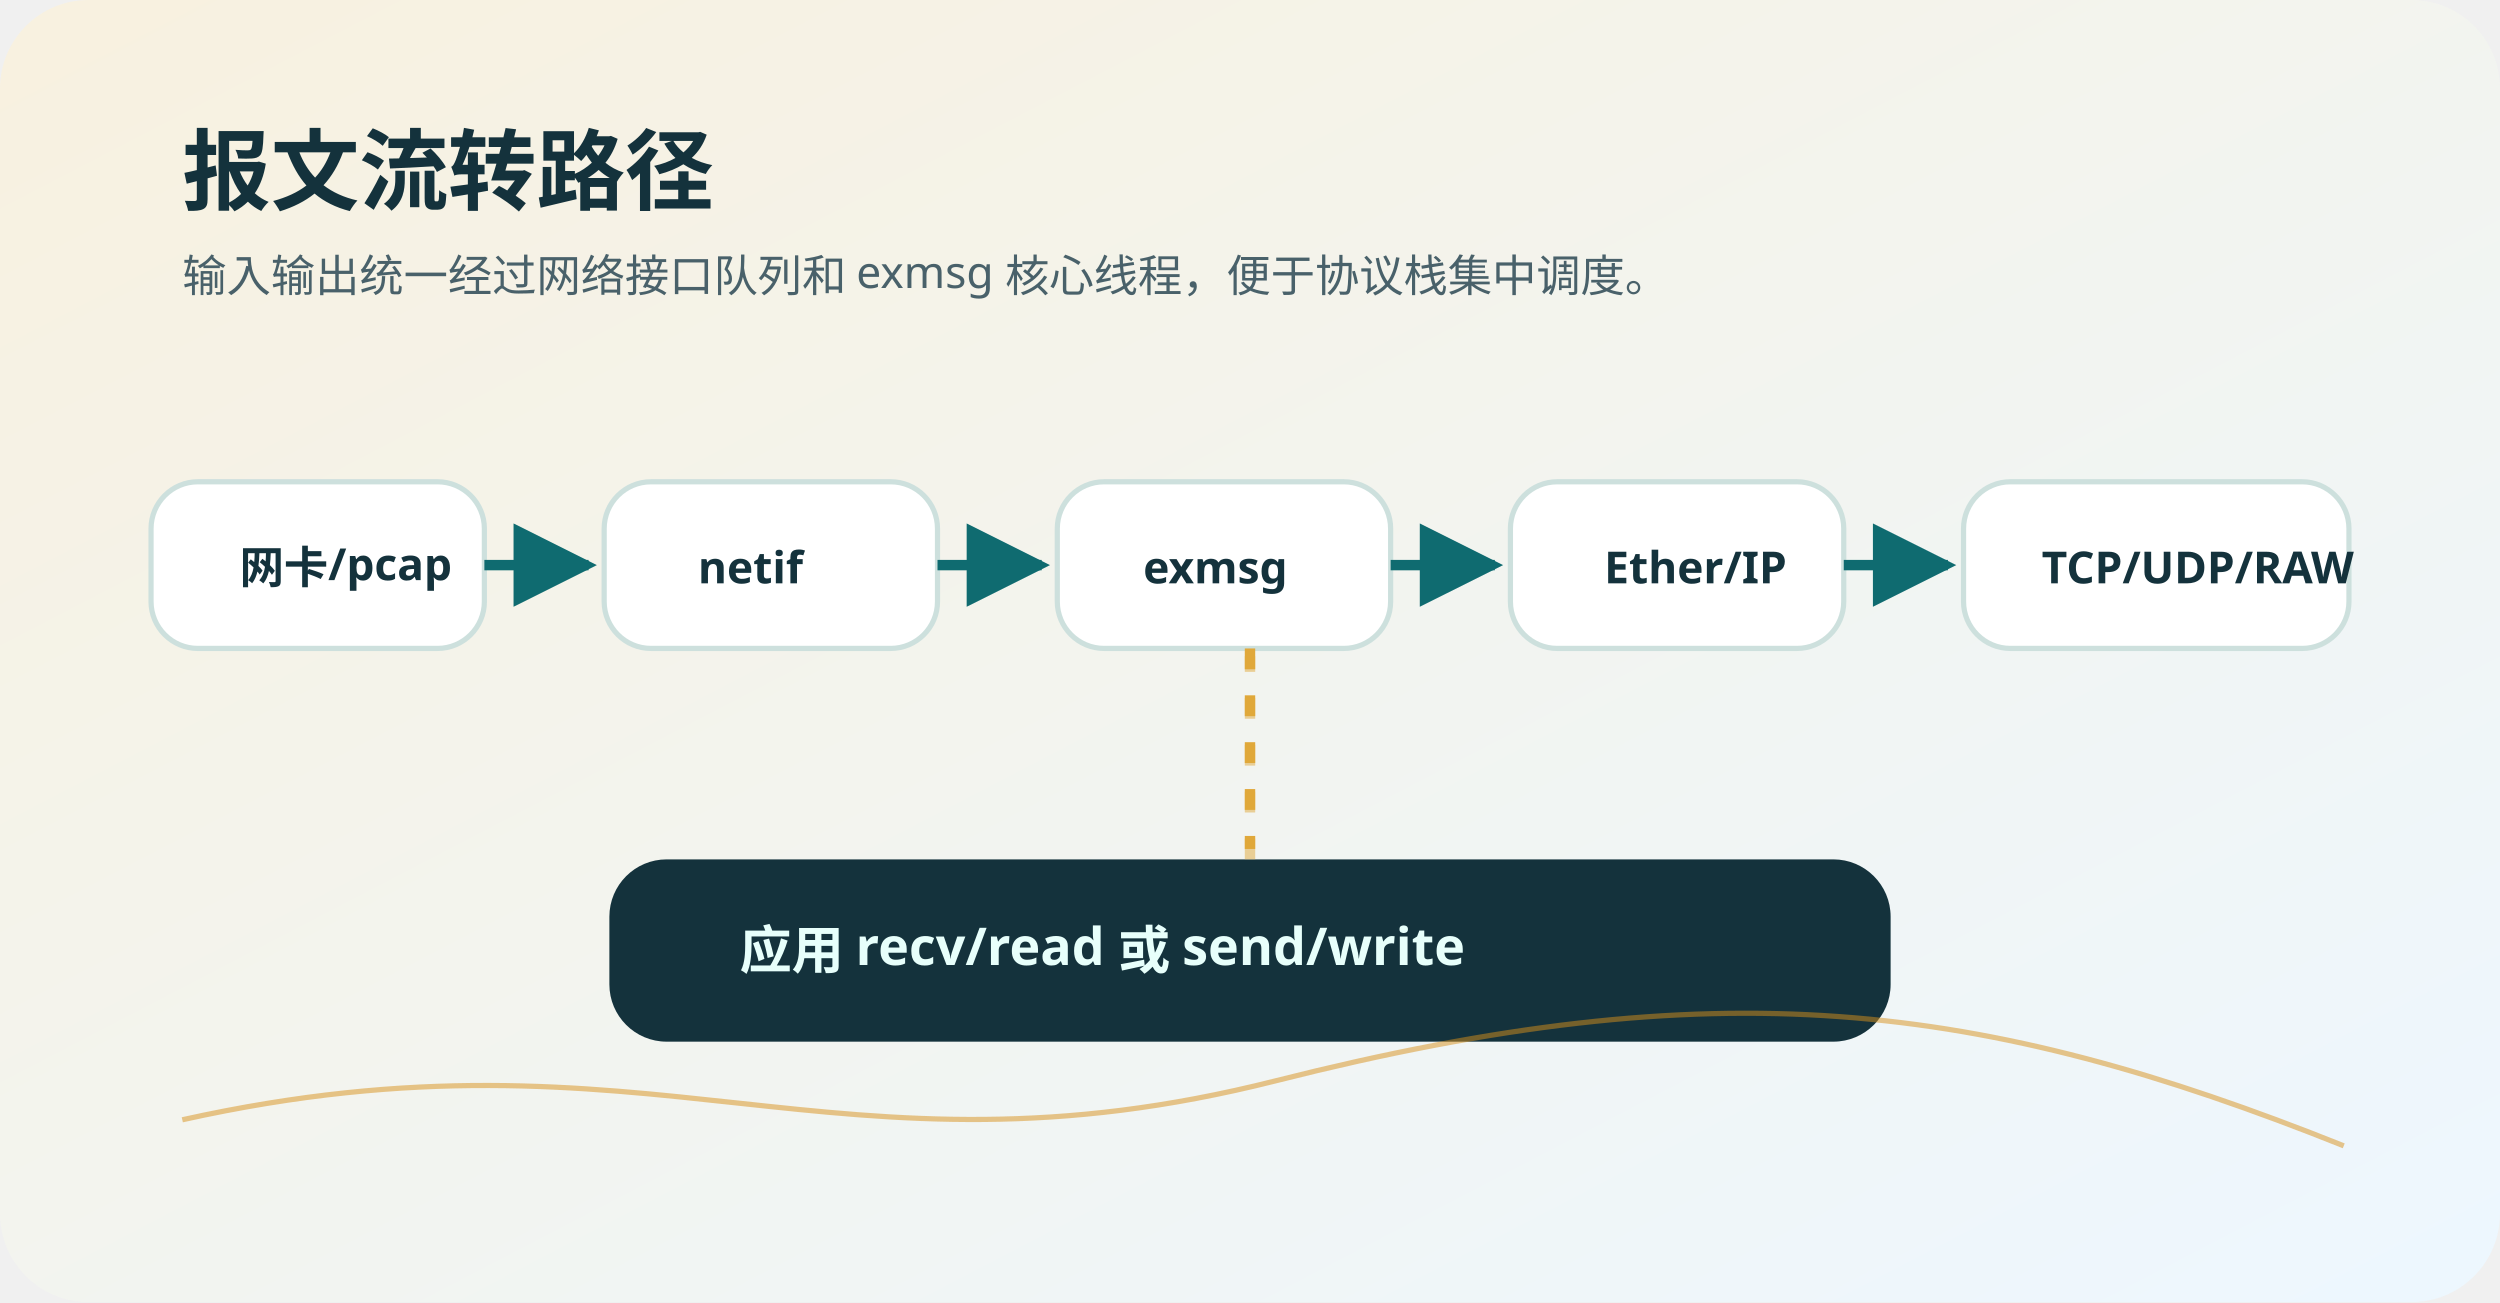
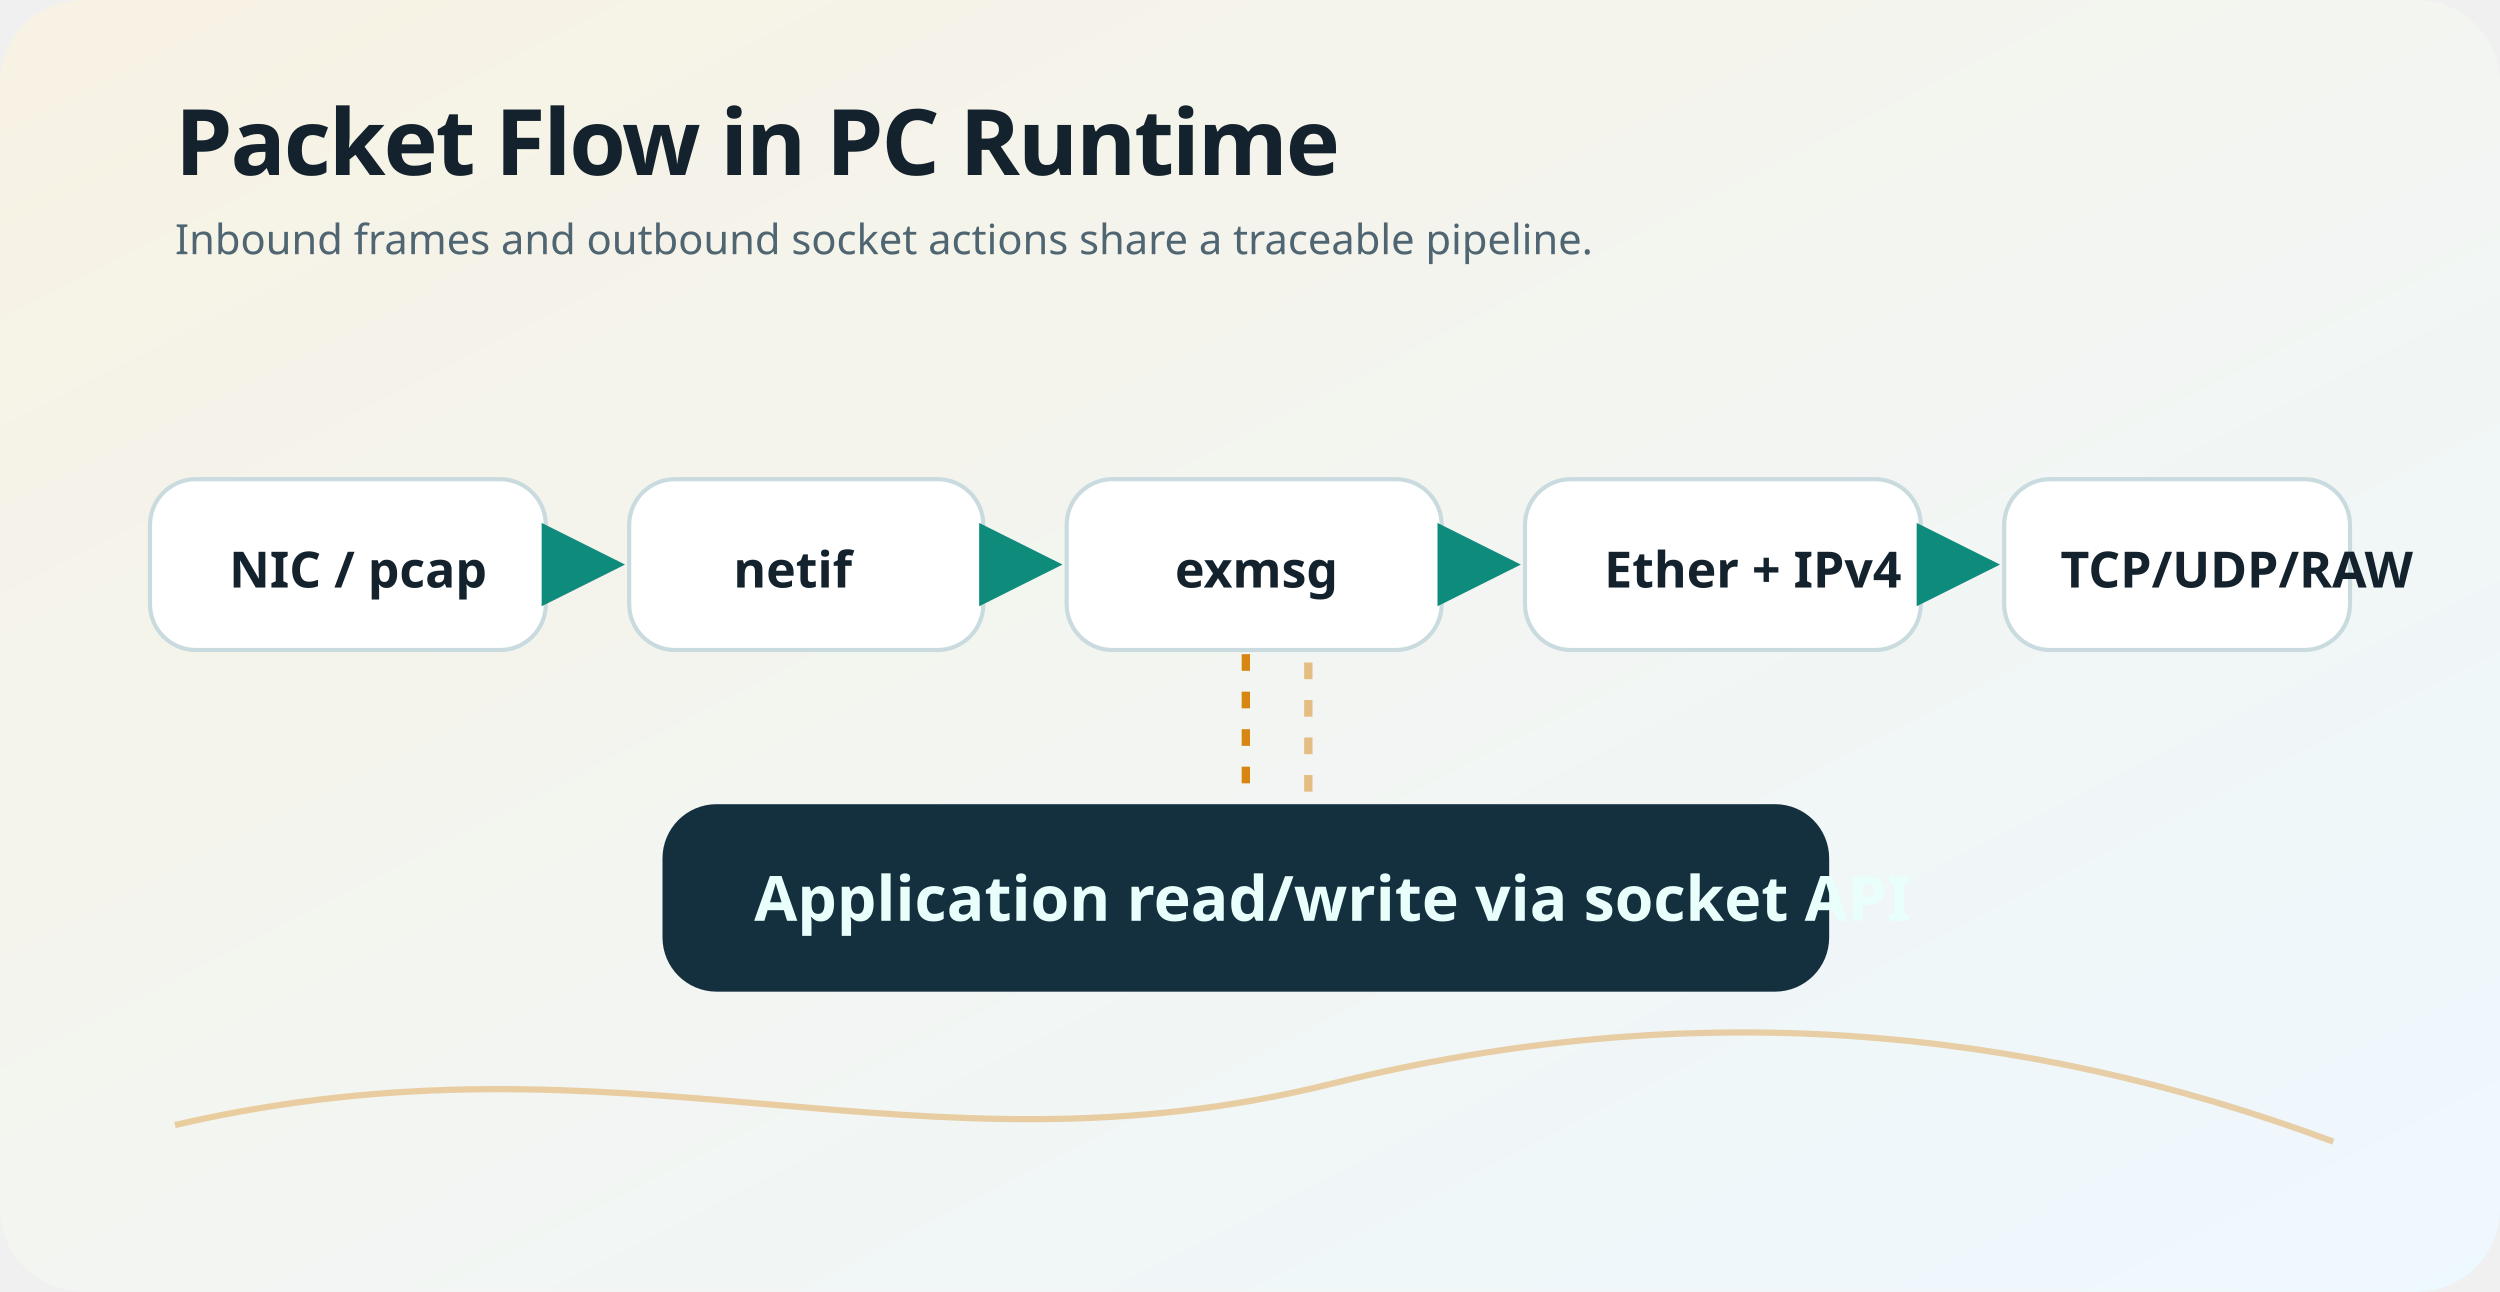
- <svg xmlns="http://www.w3.org/2000/svg" width="960" height="500" viewBox="0 0 960 500" role="img" aria-labelledby="title desc">
+ <svg xmlns="http://www.w3.org/2000/svg" width="1200" height="620" viewBox="0 0 1200 620" role="img" aria-labelledby="title desc">
  <defs>
    <linearGradient id="bg" x1="0" x2="1" y1="0" y2="1">
-       <stop offset="0" stop-color="#f8f1df" />
-       <stop offset="1" stop-color="#edf7ff" />
+       <stop offset="0" stop-color="#f7f2e3" />
+       <stop offset="1" stop-color="#eef8ff" />
    </linearGradient>
-     <marker id="arrow" viewBox="0 0 10 10" refX="9" refY="5" markerWidth="8" markerHeight="8" orient="auto-start-reverse">
-       <path d="M0 0 L10 5 L0 10 z" fill="#0f6b70" />
+     <marker id="arrow" markerWidth="10" markerHeight="10" refX="9" refY="5" orient="auto">
+       <path d="M0 0 L10 5 L0 10 z" fill="#0e8b7b" />
    </marker>
  </defs>
-   <rect width="960" height="500" rx="34" fill="url(#bg)" />
-   <g font-family="'Noto Sans SC', 'Microsoft YaHei', sans-serif">
-     <text x="70" y="78" fill="#14323c" font-size="34" font-weight="800">报文流转路径</text>
-     <text x="70" y="112" fill="#49616a" font-size="17">输入输出统一经过网络接口队列和 exmsg 核心线程，便于协议栈集中调度。</text>
+   <rect width="1200" height="620" rx="40" fill="url(#bg)" />
+   <g font-family="'Space Grotesk', 'Segoe UI', sans-serif">
+     <text x="84" y="84" fill="#13222c" font-size="44" font-weight="700" letter-spacing="-1">Packet Flow in PC Runtime</text>
+     <text x="84" y="122" fill="#4f6672" font-size="20">Inbound frames and outbound socket actions share a traceable pipeline.</text>
  </g>
-   <g font-family="'Noto Sans SC', 'Microsoft YaHei', sans-serif" font-size="17" font-weight="700">
-     <g fill="#ffffff" stroke="#cde0dd" stroke-width="2">
-       <rect x="58" y="185" width="128" height="64" rx="18" />
-       <rect x="232" y="185" width="128" height="64" rx="18" />
-       <rect x="406" y="185" width="128" height="64" rx="18" />
-       <rect x="580" y="185" width="128" height="64" rx="18" />
-       <rect x="754" y="185" width="148" height="64" rx="18" />
+   <g font-family="'Manrope', 'Segoe UI', sans-serif" font-size="24" font-weight="700">
+     <g fill="#ffffff" stroke="#c9dbdf" stroke-width="2">
+       <rect x="72" y="230" width="190" height="82" rx="22" />
+       <rect x="302" y="230" width="170" height="82" rx="22" />
+       <rect x="512" y="230" width="180" height="82" rx="22" />
+       <rect x="732" y="230" width="190" height="82" rx="22" />
+       <rect x="962" y="230" width="166" height="82" rx="22" />
    </g>
-     <text x="92" y="224" fill="#14323c">网卡/pcap</text>
-     <text x="268" y="224" fill="#14323c">netif</text>
-     <text x="439" y="224" fill="#14323c">exmsg</text>
-     <text x="616" y="224" fill="#14323c">Ether/IP</text>
-     <text x="784" y="224" fill="#14323c">TCP/UDP/RAW</text>
+     <text x="110" y="282" fill="#13222c">NIC / pcap</text>
+     <text x="352" y="282" fill="#13222c">netif</text>
+     <text x="564" y="282" fill="#13222c">exmsg</text>
+     <text x="770" y="282" fill="#13222c">Ether + IPv4</text>
+     <text x="989" y="282" fill="#13222c">TCP/UDP/RAW</text>
  </g>
-   <g fill="none" stroke="#0f6b70" stroke-width="4" marker-end="url(#arrow)">
-     <path d="M186 217 H226" />
-     <path d="M360 217 H400" />
-     <path d="M534 217 H574" />
-     <path d="M708 217 H748" />
+   <g fill="none" stroke="#0e8b7b" stroke-width="4" marker-end="url(#arrow)">
+     <path d="M262 271 H296" />
+     <path d="M472 271 H506" />
+     <path d="M692 271 H726" />
+     <path d="M922 271 H956" />
  </g>
-   <g font-family="'Noto Sans SC', 'Microsoft YaHei', sans-serif">
-     <rect x="234" y="330" width="492" height="70" rx="22" fill="#14323c" />
-     <text x="284" y="372" fill="#e7fffb" font-size="20" font-weight="800">应用 recv/read 或 send/write</text>
-     <path d="M480 249 V326" fill="none" stroke="#e0a83a" stroke-width="4" stroke-dasharray="8 10" />
-     <path d="M480 330 V252" fill="none" stroke="#e0a83a" stroke-width="4" stroke-dasharray="8 10" opacity="0.5" />
+   <g font-family="'Manrope', 'Segoe UI', sans-serif">
+     <rect x="318" y="386" width="560" height="90" rx="26" fill="#142f3d" />
+     <text x="362" y="442" fill="#e8fffb" font-size="30" font-weight="800">Application read/write via socket API</text>
+     <path d="M598 314 V380" fill="none" stroke="#d78611" stroke-width="4" stroke-dasharray="8 10" />
+     <path d="M628 380 V314" fill="none" stroke="#d78611" stroke-width="4" stroke-dasharray="8 10" opacity="0.5" />
  </g>
-   <g opacity="0.5" fill="none" stroke="#d89019" stroke-width="2">
-     <path d="M70 430 C250 390 320 458 490 415 S760 384 900 440" />
-   </g>
+   <path d="M84 540 C300 490 440 570 640 520 C810 478 970 492 1120 548" fill="none" stroke="#d78611" stroke-width="3" opacity="0.36" />
</svg>
